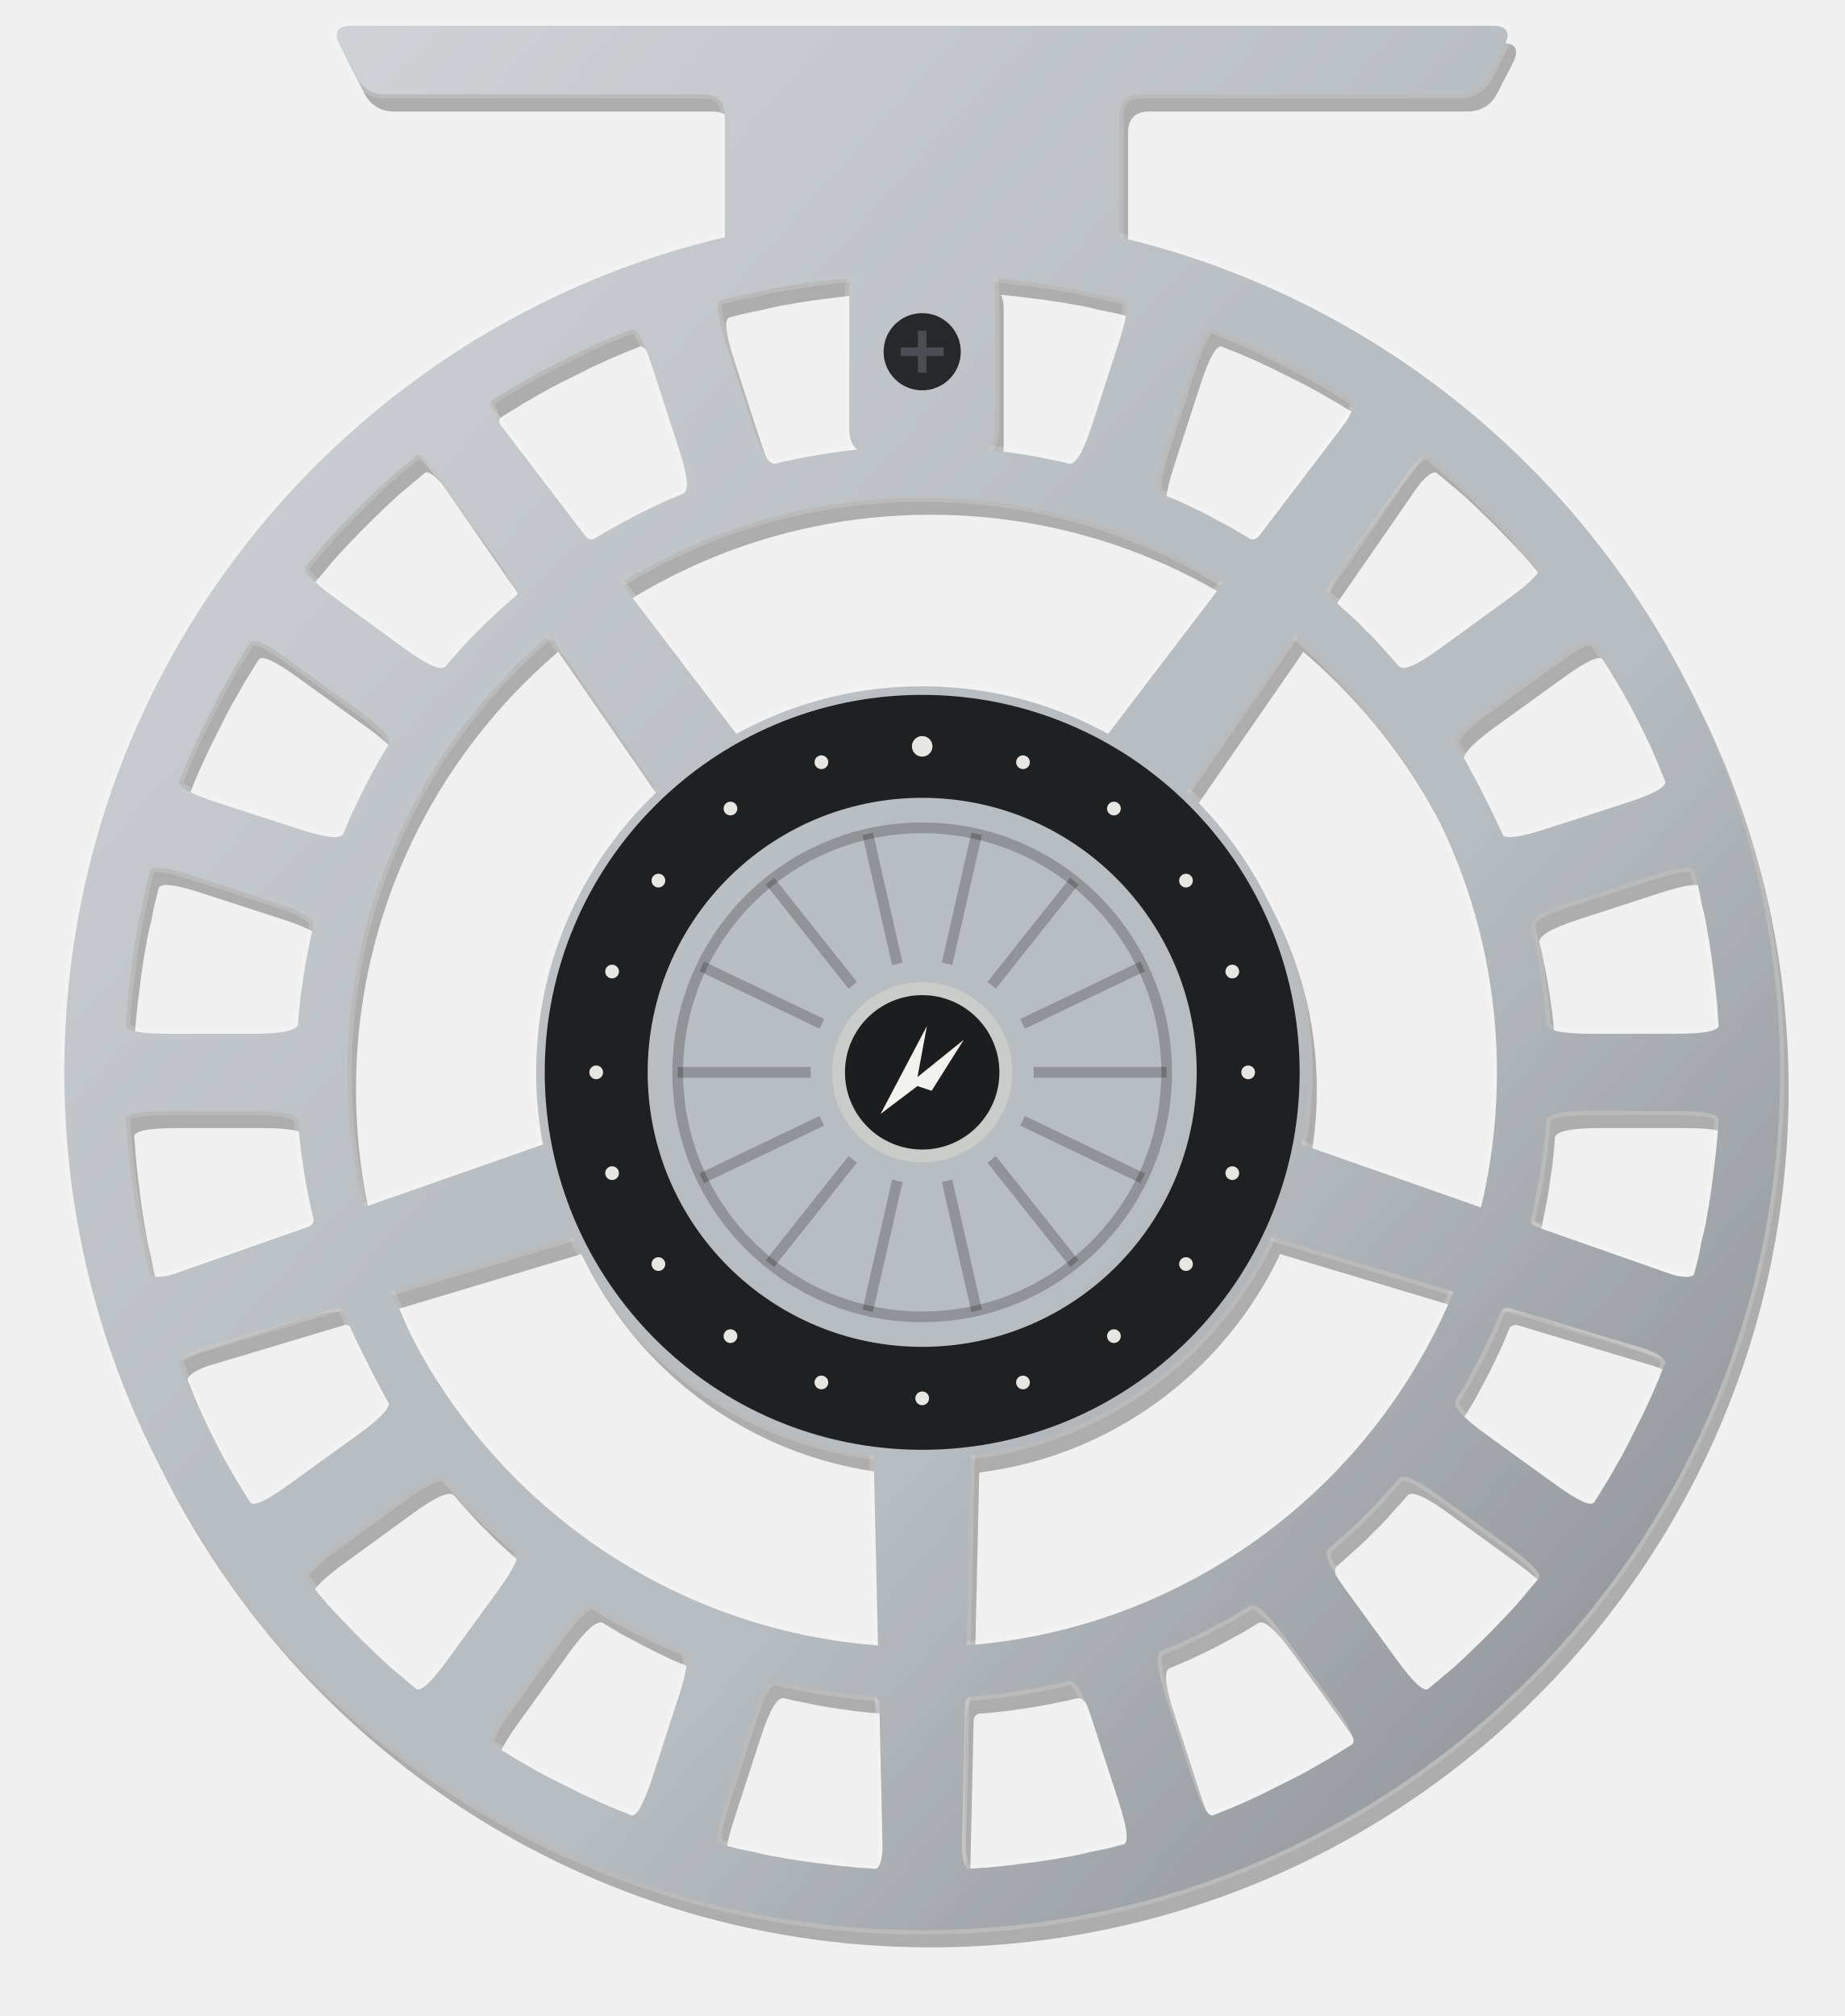
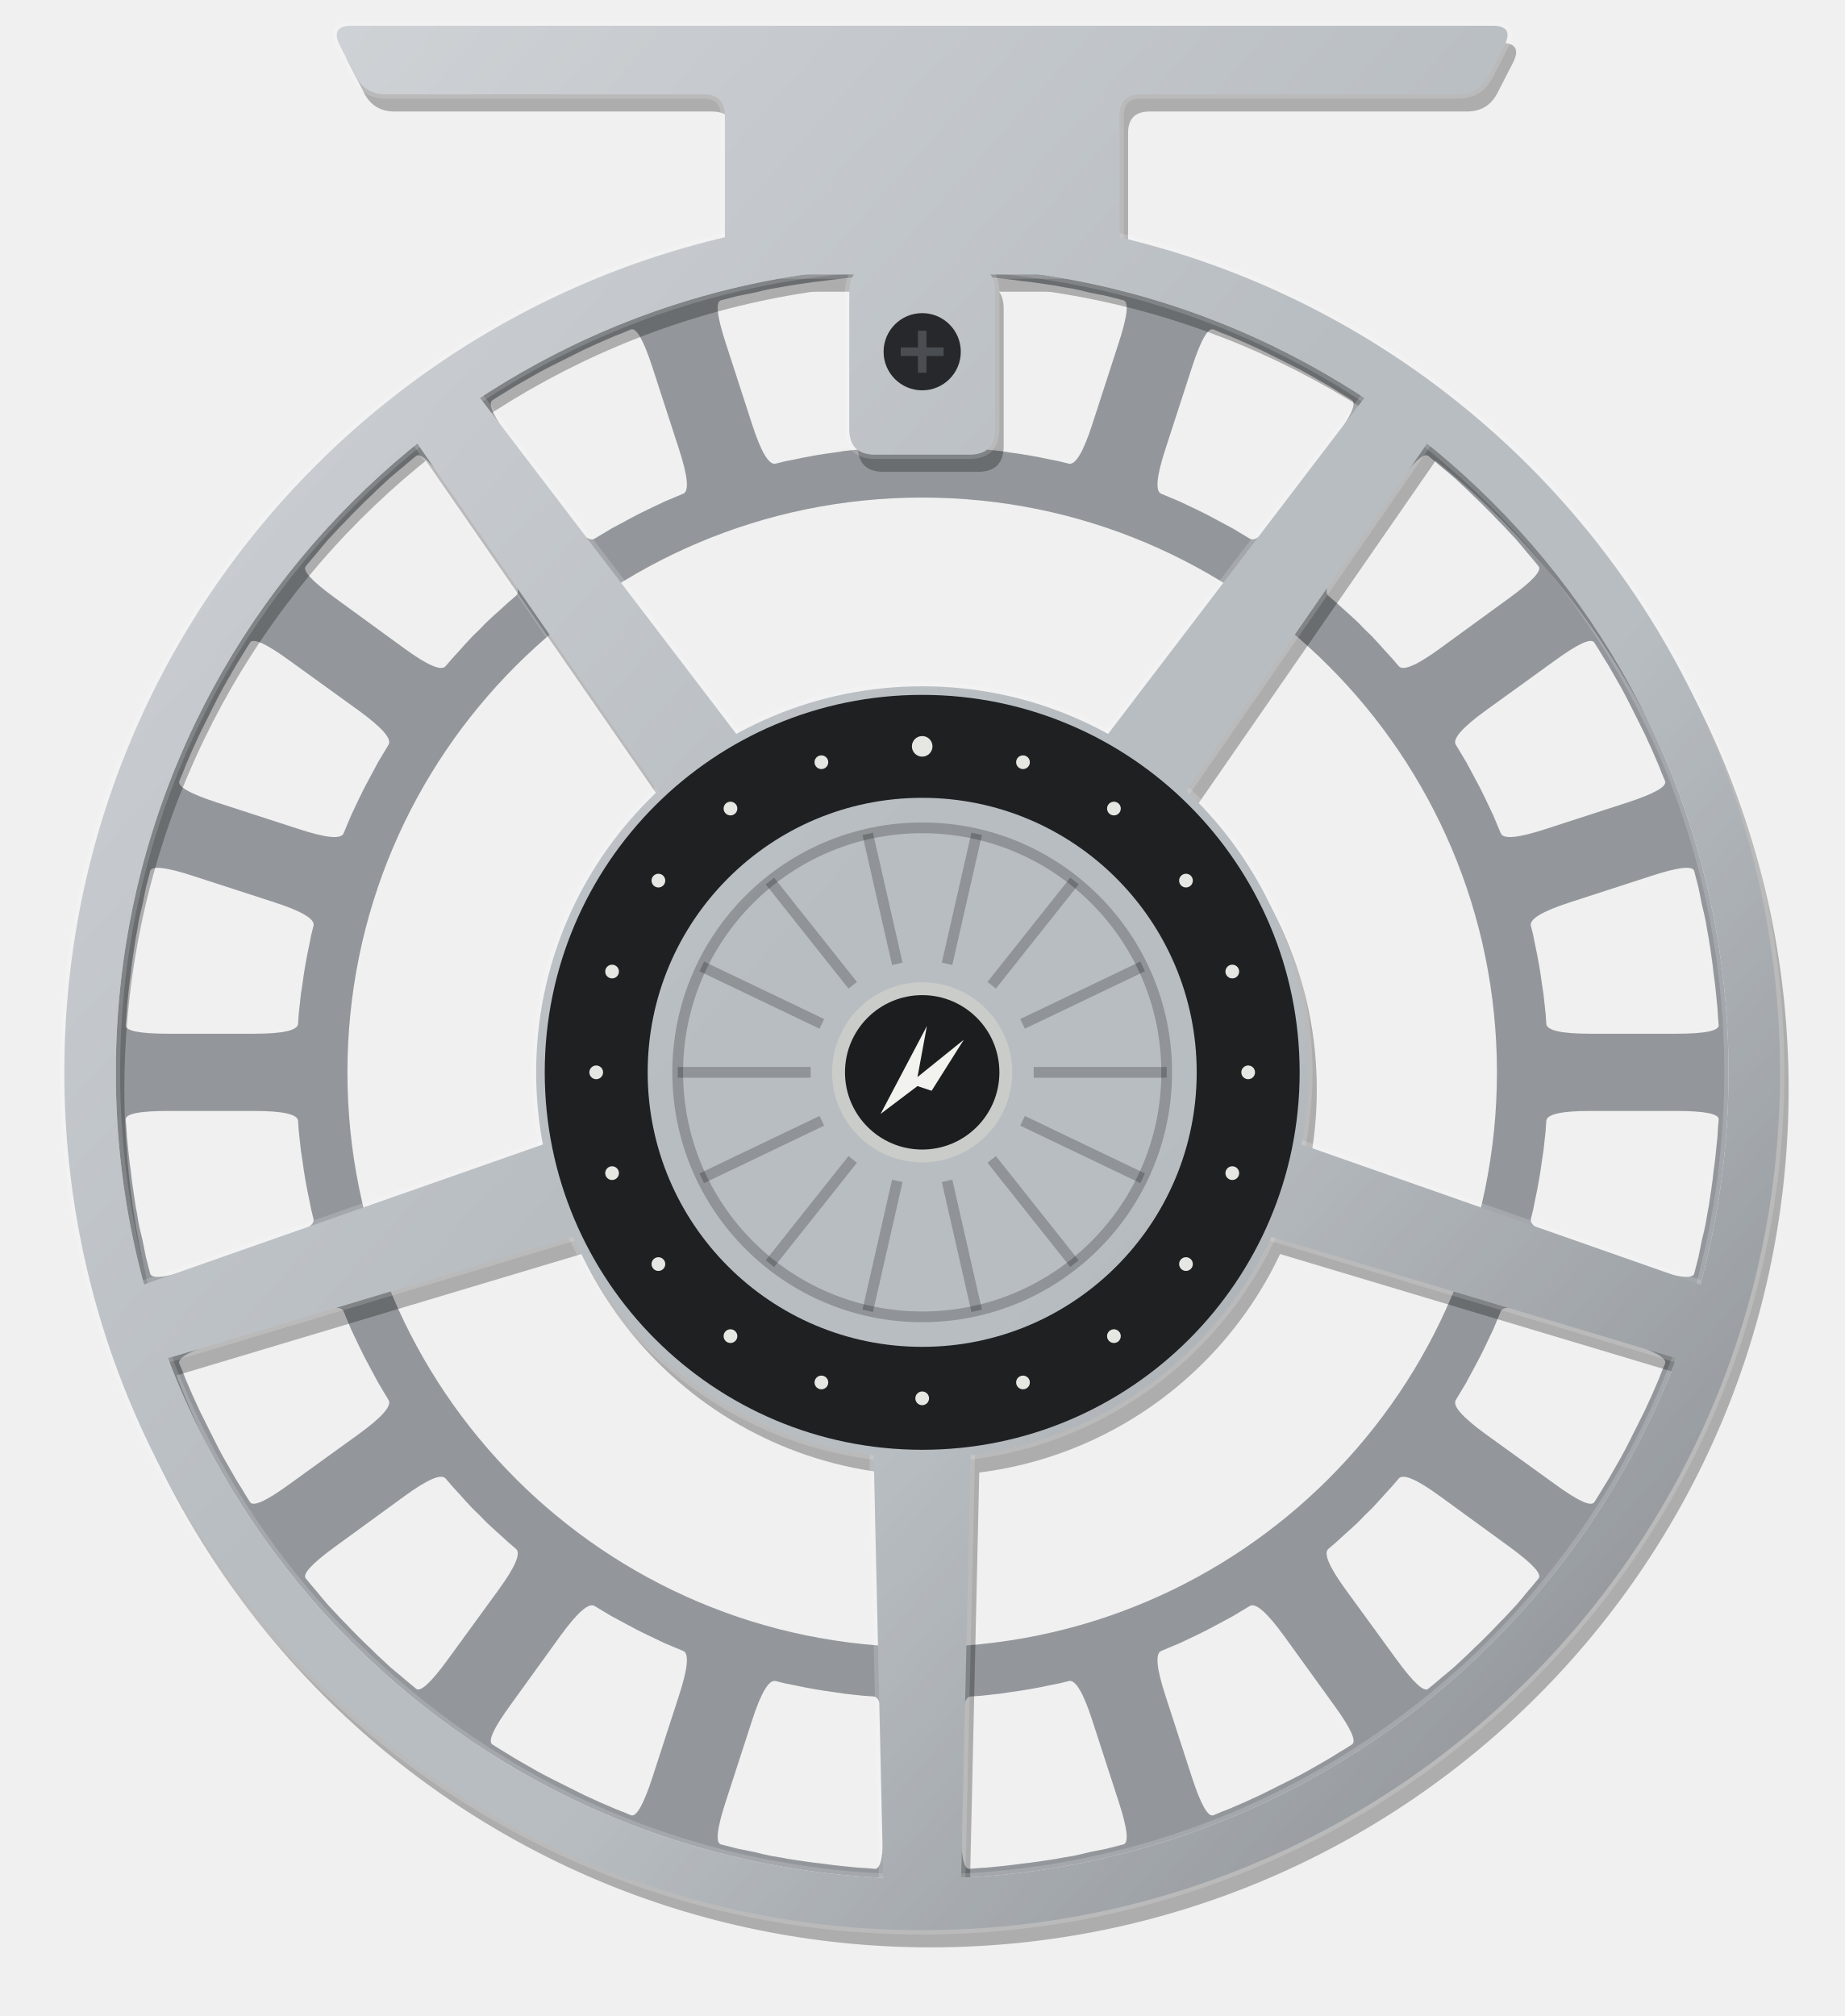
<svg xmlns="http://www.w3.org/2000/svg" viewBox="-215 -250 430 470" color="#b8bdc2">
  <defs>
    <linearGradient id="sheen" x1="0" y1="0" x2="1" y2="1">
      <stop offset="0" stop-color="#fff" stop-opacity=".4" />
      <stop offset=".45" stop-color="#fff" stop-opacity="0" />
      <stop offset=".6" stop-color="#000" stop-opacity="0" />
      <stop offset="1" stop-color="#000" stop-opacity=".3" />
    </linearGradient>
-     <g id="back" fill-rule="evenodd" />
+     <g id="back" fill-rule="evenodd">
+       <path d="M-188 0a188 188 0 1 0 376 0a188 188 0 1 0 -376 0ZM-134 0a134 134 0 1 0 268 0a134 134 0 1 0 -268 0ZM9 -175.8Q9 -185.8 11 -185.7L11 -185.7Q13 -185.5 15.1 -185.4L15.1 -185.4Q17.1 -185.2 19.1 -185L19.1 -185Q21.1 -184.8 23.1 -184.5L23.1 -184.5Q25.1 -184.3 27.1 -184L27.1 -184Q29.1 -183.7 31.1 -183.4L31.1 -183.4Q33.1 -183 35.1 -182.7L35.1 -182.7Q37.1 -182.3 39 -181.8L39 -181.8Q41 -181.4 43 -181L43 -181Q44.9 -180.5 46.9 -180L46.9 -180Q48.9 -179.5 45.8 -170L39.6 -150.9Q36.5 -141.4 34.2 -141.9L34.2 -141.9Q32 -142.5 29.7 -142.9L29.7 -142.9Q27.4 -143.4 25.1 -143.8L25.1 -143.8Q22.8 -144.2 20.5 -144.5L20.5 -144.5Q18.2 -144.9 15.9 -145.1L15.9 -145.1Q13.6 -145.4 11.3 -145.5L11.3 -145.5Q9 -145.7 9 -155.7ZM62.9 -164.4Q66 -173.9 67.9 -173.2L67.9 -173.2Q69.7 -172.4 71.6 -171.7L71.6 -171.7Q73.5 -170.9 75.3 -170.1L75.3 -170.1Q77.2 -169.2 79 -168.4L79 -168.4Q80.8 -167.5 82.6 -166.6L82.6 -166.6Q84.4 -165.7 86.2 -164.8L86.2 -164.8Q88 -163.9 89.8 -162.9L89.8 -162.9Q91.6 -161.9 93.3 -160.9L93.3 -160.9Q95.1 -159.9 96.8 -158.8L96.8 -158.8Q98.5 -157.8 100.2 -156.7L100.2 -156.7Q101.9 -155.6 96 -147.5L84.3 -131.3Q78.4 -123.2 76.4 -124.4L76.4 -124.4Q74.4 -125.6 72.4 -126.8L72.4 -126.8Q70.4 -127.9 68.3 -129L68.3 -129Q66.3 -130.1 64.2 -131.1L64.2 -131.1Q62.1 -132.1 60 -133.1L60 -133.1Q57.9 -134 55.7 -134.9L55.7 -134.9Q53.6 -135.8 56.7 -145.3ZM110.6 -136.9Q116.5 -145 118 -143.7L118 -143.7Q119.6 -142.4 121.1 -141.1L121.1 -141.1Q122.7 -139.8 124.2 -138.5L124.2 -138.5Q125.7 -137.1 127.2 -135.7L127.2 -135.7Q128.6 -134.3 130.1 -132.9L130.1 -132.9Q131.5 -131.5 132.9 -130.1L132.9 -130.1Q134.3 -128.6 135.7 -127.2L135.7 -127.2Q137.1 -125.7 138.5 -124.2L138.5 -124.2Q139.8 -122.7 141.1 -121.1L141.1 -121.1Q142.4 -119.6 143.7 -118L143.7 -118Q145 -116.5 136.9 -110.6L120.7 -98.8Q112.6 -92.9 111.1 -94.7L111.1 -94.7Q109.6 -96.5 108 -98.2L108 -98.2Q106.5 -99.9 104.9 -101.6L104.9 -101.6Q103.2 -103.2 101.6 -104.9L101.6 -104.9Q99.9 -106.5 98.2 -108L98.2 -108Q96.5 -109.6 94.7 -111.1L94.7 -111.1Q92.9 -112.6 98.8 -120.7ZM147.5 -96Q155.6 -101.9 156.7 -100.2L156.7 -100.2Q157.8 -98.5 158.8 -96.8L158.8 -96.8Q159.9 -95.1 160.9 -93.3L160.9 -93.3Q161.9 -91.6 162.9 -89.8L162.9 -89.8Q163.9 -88 164.8 -86.2L164.8 -86.2Q165.7 -84.4 166.6 -82.6L166.6 -82.6Q167.5 -80.8 168.4 -79L168.4 -79Q169.2 -77.2 170.1 -75.3L170.1 -75.3Q170.9 -73.5 171.7 -71.6L171.7 -71.6Q172.4 -69.7 173.2 -67.9L173.2 -67.9Q173.9 -66 164.4 -62.9L145.3 -56.7Q135.8 -53.6 134.9 -55.7L134.9 -55.7Q134 -57.9 133.1 -60L133.1 -60Q132.1 -62.1 131.1 -64.2L131.1 -64.2Q130.1 -66.3 129 -68.3L129 -68.3Q127.9 -70.4 126.8 -72.4L126.8 -72.4Q125.6 -74.4 124.4 -76.4L124.4 -76.4Q123.2 -78.4 131.3 -84.3ZM170 -45.8Q179.5 -48.9 180 -46.9L180 -46.9Q180.5 -44.9 181 -43L181 -43Q181.4 -41 181.8 -39L181.8 -39Q182.3 -37.1 182.7 -35.1L182.7 -35.1Q183 -33.1 183.4 -31.1L183.4 -31.1Q183.7 -29.1 184 -27.1L184 -27.1Q184.3 -25.1 184.5 -23.1L184.5 -23.1Q184.8 -21.1 185 -19.1L185 -19.1Q185.2 -17.1 185.4 -15.1L185.4 -15.1Q185.5 -13 185.7 -11L185.7 -11Q185.8 -9 175.8 -9L155.7 -9Q145.7 -9 145.5 -11.3L145.5 -11.3Q145.4 -13.6 145.1 -15.9L145.1 -15.9Q144.9 -18.2 144.5 -20.5L144.5 -20.5Q144.2 -22.8 143.8 -25.1L143.8 -25.1Q143.4 -27.4 142.9 -29.7L142.9 -29.7Q142.5 -32 141.9 -34.2L141.9 -34.2Q141.4 -36.5 150.9 -39.6ZM175.8 9Q185.8 9 185.7 11L185.7 11Q185.5 13 185.4 15.1L185.4 15.1Q185.2 17.1 185 19.1L185 19.1Q184.8 21.1 184.5 23.1L184.5 23.1Q184.3 25.1 184 27.1L184 27.1Q183.7 29.1 183.4 31.1L183.4 31.1Q183 33.1 182.7 35.1L182.7 35.1Q182.3 37.1 181.8 39L181.8 39Q181.4 41 181 43L181 43Q180.5 44.9 180 46.9L180 46.9Q179.5 48.9 170 45.8L150.9 39.6Q141.4 36.5 141.9 34.2L141.9 34.2Q142.5 32 142.9 29.7L142.9 29.7Q143.4 27.4 143.8 25.1L143.8 25.1Q144.2 22.8 144.5 20.5L144.5 20.5Q144.9 18.2 145.1 15.9L145.1 15.9Q145.4 13.6 145.5 11.3L145.5 11.3Q145.7 9 155.7 9ZM164.4 62.9Q173.9 66 173.2 67.9L173.2 67.9Q172.4 69.7 171.7 71.6L171.7 71.6Q170.9 73.5 170.1 75.3L170.1 75.3Q169.2 77.2 168.4 79L168.4 79Q167.5 80.8 166.6 82.6L166.6 82.6Q165.7 84.4 164.8 86.2L164.8 86.2Q163.9 88 162.9 89.8L162.9 89.8Q161.9 91.6 160.9 93.3L160.9 93.3Q159.9 95.1 158.8 96.8L158.8 96.8Q157.8 98.5 156.7 100.2L156.7 100.2Q155.6 101.9 147.5 96L131.3 84.3Q123.2 78.4 124.4 76.4L124.4 76.4Q125.6 74.4 126.8 72.4L126.8 72.4Q127.9 70.4 129 68.3L129 68.3Q130.1 66.3 131.1 64.2L131.1 64.2Q132.1 62.1 133.1 60L133.1 60Q134 57.9 134.9 55.7L134.9 55.7Q135.8 53.6 145.3 56.7ZM136.9 110.6Q145 116.5 143.7 118L143.7 118Q142.4 119.6 141.1 121.1L141.1 121.1Q139.8 122.7 138.5 124.2L138.5 124.2Q137.1 125.7 135.7 127.2L135.7 127.2Q134.3 128.6 132.9 130.1L132.9 130.1Q131.5 131.5 130.1 132.9L130.1 132.9Q128.6 134.3 127.2 135.7L127.2 135.7Q125.7 137.1 124.2 138.5L124.2 138.5Q122.7 139.8 121.1 141.1L121.1 141.1Q119.6 142.4 118 143.7L118 143.7Q116.5 145 110.6 136.9L98.8 120.7Q92.9 112.6 94.7 111.1L94.7 111.1Q96.5 109.6 98.2 108L98.2 108Q99.9 106.5 101.6 104.9L101.6 104.9Q103.2 103.2 104.9 101.6L104.9 101.6Q106.5 99.9 108 98.2L108 98.2Q109.6 96.5 111.1 94.7L111.1 94.7Q112.6 92.9 120.7 98.8ZM96 147.5Q101.9 155.6 100.2 156.7L100.2 156.7Q98.5 157.8 96.8 158.8L96.8 158.8Q95.1 159.9 93.3 160.9L93.3 160.9Q91.6 161.9 89.8 162.9L89.8 162.9Q88 163.9 86.2 164.8L86.2 164.8Q84.4 165.7 82.6 166.6L82.6 166.6Q80.8 167.5 79 168.4L79 168.4Q77.2 169.2 75.3 170.1L75.3 170.1Q73.5 170.9 71.6 171.7L71.6 171.7Q69.7 172.4 67.9 173.2L67.9 173.2Q66 173.9 62.9 164.4L56.7 145.3Q53.6 135.8 55.7 134.9L55.7 134.9Q57.9 134 60 133.1L60 133.1Q62.1 132.1 64.2 131.1L64.2 131.1Q66.3 130.1 68.3 129L68.3 129Q70.4 127.9 72.4 126.8L72.4 126.8Q74.4 125.6 76.4 124.4L76.4 124.4Q78.4 123.2 84.3 131.3ZM45.8 170Q48.9 179.5 46.9 180L46.9 180Q44.9 180.5 43 181L43 181Q41 181.4 39 181.8L39 181.8Q37.1 182.3 35.1 182.7L35.1 182.7Q33.1 183 31.1 183.4L31.1 183.4Q29.1 183.7 27.1 184L27.1 184Q25.1 184.3 23.1 184.5L23.1 184.5Q21.1 184.8 19.1 185L19.1 185Q17.1 185.2 15.1 185.4L15.1 185.4Q13 185.5 11 185.7L11 185.7Q9 185.8 9 175.8L9 155.7Q9 145.7 11.3 145.5L11.3 145.5Q13.6 145.4 15.9 145.1L15.9 145.1Q18.2 144.9 20.5 144.5L20.5 144.5Q22.8 144.2 25.1 143.8L25.1 143.8Q27.4 143.4 29.7 142.9L29.7 142.9Q32 142.5 34.2 141.9L34.2 141.9Q36.5 141.4 39.6 150.9ZM-9 175.8Q-9 185.8 -11 185.7L-11 185.7Q-13 185.5 -15.1 185.4L-15.1 185.4Q-17.1 185.2 -19.1 185L-19.1 185Q-21.1 184.8 -23.1 184.5L-23.1 184.5Q-25.1 184.3 -27.1 184L-27.1 184Q-29.1 183.7 -31.1 183.4L-31.1 183.4Q-33.1 183 -35.1 182.7L-35.1 182.7Q-37.1 182.3 -39 181.8L-39 181.8Q-41 181.4 -43 181L-43 181Q-44.9 180.5 -46.9 180L-46.9 180Q-48.9 179.5 -45.8 170L-39.6 150.9Q-36.5 141.4 -34.2 141.9L-34.2 141.9Q-32 142.5 -29.7 142.9L-29.7 142.9Q-27.4 143.4 -25.1 143.8L-25.1 143.8Q-22.8 144.2 -20.5 144.5L-20.5 144.5Q-18.2 144.9 -15.9 145.1L-15.9 145.1Q-13.6 145.4 -11.3 145.5L-11.3 145.5Q-9 145.7 -9 155.7ZM-62.9 164.4Q-66 173.9 -67.9 173.2L-67.9 173.2Q-69.7 172.4 -71.6 171.7L-71.6 171.7Q-73.5 170.9 -75.3 170.1L-75.3 170.1Q-77.2 169.2 -79 168.4L-79 168.4Q-80.8 167.5 -82.6 166.6L-82.6 166.6Q-84.4 165.7 -86.2 164.8L-86.2 164.8Q-88 163.9 -89.8 162.9L-89.8 162.9Q-91.6 161.9 -93.3 160.9L-93.3 160.9Q-95.1 159.9 -96.8 158.8L-96.8 158.8Q-98.5 157.8 -100.2 156.7L-100.2 156.7Q-101.9 155.6 -96 147.5L-84.3 131.3Q-78.4 123.2 -76.4 124.4L-76.4 124.4Q-74.4 125.6 -72.4 126.8L-72.4 126.8Q-70.4 127.9 -68.3 129L-68.3 129Q-66.3 130.1 -64.2 131.1L-64.2 131.1Q-62.1 132.1 -60 133.1L-60 133.1Q-57.9 134 -55.7 134.9L-55.7 134.9Q-53.6 135.8 -56.7 145.3ZM-110.6 136.9Q-116.5 145 -118 143.7L-118 143.7Q-119.6 142.4 -121.1 141.1L-121.1 141.1Q-122.7 139.8 -124.2 138.5L-124.2 138.5Q-125.7 137.1 -127.2 135.7L-127.2 135.7Q-128.6 134.3 -130.1 132.9L-130.1 132.9Q-131.5 131.5 -132.9 130.1L-132.9 130.1Q-134.3 128.6 -135.7 127.2L-135.7 127.2Q-137.1 125.7 -138.5 124.2L-138.5 124.2Q-139.8 122.7 -141.1 121.1L-141.1 121.1Q-142.4 119.6 -143.7 118L-143.7 118Q-145 116.5 -136.9 110.6L-120.7 98.8Q-112.6 92.9 -111.1 94.7L-111.1 94.7Q-109.6 96.5 -108 98.2L-108 98.2Q-106.5 99.9 -104.9 101.6L-104.9 101.6Q-103.2 103.2 -101.6 104.9L-101.6 104.9Q-99.9 106.5 -98.2 108L-98.2 108Q-96.5 109.6 -94.7 111.1L-94.7 111.1Q-92.9 112.6 -98.8 120.7ZM-147.5 96Q-155.6 101.9 -156.7 100.2L-156.7 100.2Q-157.8 98.5 -158.8 96.8L-158.8 96.8Q-159.9 95.1 -160.9 93.3L-160.9 93.3Q-161.9 91.6 -162.9 89.8L-162.9 89.8Q-163.9 88 -164.8 86.2L-164.8 86.2Q-165.7 84.4 -166.6 82.6L-166.6 82.6Q-167.5 80.8 -168.4 79L-168.4 79Q-169.2 77.2 -170.1 75.3L-170.1 75.3Q-170.9 73.5 -171.7 71.6L-171.7 71.6Q-172.4 69.7 -173.2 67.9L-173.2 67.9Q-173.9 66 -164.4 62.9L-145.3 56.7Q-135.8 53.6 -134.9 55.7L-134.9 55.7Q-134 57.9 -133.1 60L-133.1 60Q-132.1 62.1 -131.1 64.2L-131.1 64.2Q-130.1 66.3 -129 68.3L-129 68.3Q-127.9 70.4 -126.8 72.4L-126.8 72.4Q-125.6 74.4 -124.4 76.4L-124.4 76.4Q-123.2 78.4 -131.3 84.3ZM-170 45.8Q-179.5 48.9 -180 46.9L-180 46.9Q-180.5 44.9 -181 43L-181 43Q-181.4 41 -181.8 39L-181.8 39Q-182.3 37.1 -182.7 35.1L-182.7 35.1Q-183 33.1 -183.4 31.1L-183.4 31.1Q-183.7 29.1 -184 27.1L-184 27.1Q-184.3 25.1 -184.5 23.1L-184.5 23.1Q-184.8 21.1 -185 19.1L-185 19.1Q-185.2 17.1 -185.4 15.1L-185.4 15.1Q-185.5 13 -185.7 11L-185.7 11Q-185.8 9 -175.8 9L-155.7 9Q-145.7 9 -145.5 11.3L-145.5 11.3Q-145.4 13.6 -145.1 15.9L-145.1 15.9Q-144.9 18.2 -144.5 20.5L-144.5 20.5Q-144.2 22.8 -143.8 25.1L-143.8 25.1Q-143.4 27.4 -142.9 29.7L-142.9 29.7Q-142.5 32 -141.9 34.2L-141.9 34.2Q-141.4 36.5 -150.9 39.6ZM-175.8 -9Q-185.8 -9 -185.7 -11L-185.7 -11Q-185.5 -13 -185.4 -15.1L-185.4 -15.1Q-185.2 -17.1 -185 -19.1L-185 -19.1Q-184.8 -21.1 -184.5 -23.1L-184.5 -23.1Q-184.3 -25.1 -184 -27.1L-184 -27.1Q-183.7 -29.1 -183.4 -31.1L-183.4 -31.1Q-183 -33.1 -182.7 -35.1L-182.7 -35.1Q-182.3 -37.1 -181.8 -39L-181.8 -39Q-181.4 -41 -181 -43L-181 -43Q-180.5 -44.9 -180 -46.9L-180 -46.9Q-179.5 -48.9 -170 -45.8L-150.9 -39.6Q-141.4 -36.5 -141.9 -34.2L-141.9 -34.2Q-142.5 -32 -142.9 -29.7L-142.9 -29.7Q-143.4 -27.4 -143.8 -25.1L-143.8 -25.1Q-144.2 -22.8 -144.5 -20.5L-144.5 -20.5Q-144.9 -18.2 -145.1 -15.9L-145.1 -15.9Q-145.4 -13.6 -145.5 -11.3L-145.5 -11.3Q-145.7 -9 -155.7 -9ZM-164.4 -62.9Q-173.9 -66 -173.2 -67.9L-173.2 -67.9Q-172.4 -69.7 -171.7 -71.6L-171.7 -71.6Q-170.9 -73.5 -170.1 -75.3L-170.1 -75.3Q-169.2 -77.2 -168.4 -79L-168.4 -79Q-167.5 -80.8 -166.6 -82.6L-166.6 -82.6Q-165.7 -84.4 -164.8 -86.2L-164.8 -86.2Q-163.9 -88 -162.9 -89.8L-162.9 -89.8Q-161.9 -91.6 -160.9 -93.3L-160.9 -93.3Q-159.9 -95.1 -158.8 -96.8L-158.8 -96.8Q-157.8 -98.5 -156.7 -100.2L-156.7 -100.2Q-155.6 -101.9 -147.5 -96L-131.3 -84.3Q-123.2 -78.4 -124.4 -76.4L-124.4 -76.4Q-125.6 -74.4 -126.8 -72.4L-126.8 -72.4Q-127.9 -70.4 -129 -68.3L-129 -68.3Q-130.1 -66.3 -131.1 -64.2L-131.1 -64.2Q-132.1 -62.1 -133.1 -60L-133.1 -60Q-134 -57.9 -134.9 -55.7L-134.9 -55.7Q-135.8 -53.6 -145.3 -56.7ZM-136.9 -110.6Q-145 -116.5 -143.7 -118L-143.7 -118Q-142.4 -119.6 -141.1 -121.1L-141.1 -121.1Q-139.8 -122.7 -138.5 -124.2L-138.5 -124.2Q-137.1 -125.7 -135.7 -127.2L-135.7 -127.2Q-134.3 -128.6 -132.9 -130.1L-132.9 -130.1Q-131.5 -131.5 -130.1 -132.9L-130.1 -132.9Q-128.6 -134.3 -127.2 -135.7L-127.2 -135.7Q-125.7 -137.1 -124.2 -138.5L-124.2 -138.5Q-122.7 -139.8 -121.1 -141.1L-121.1 -141.1Q-119.6 -142.4 -118 -143.7L-118 -143.7Q-116.5 -145 -110.6 -136.9L-98.8 -120.7Q-92.9 -112.6 -94.7 -111.1L-94.7 -111.1Q-96.5 -109.6 -98.2 -108L-98.2 -108Q-99.9 -106.5 -101.6 -104.9L-101.6 -104.9Q-103.2 -103.2 -104.9 -101.6L-104.9 -101.6Q-106.5 -99.9 -108 -98.2L-108 -98.2Q-109.6 -96.5 -111.1 -94.7L-111.1 -94.7Q-112.6 -92.9 -120.7 -98.8ZM-96 -147.5Q-101.9 -155.6 -100.2 -156.7L-100.2 -156.7Q-98.5 -157.8 -96.8 -158.8L-96.8 -158.8Q-95.1 -159.9 -93.3 -160.9L-93.3 -160.9Q-91.6 -161.9 -89.8 -162.9L-89.8 -162.9Q-88 -163.9 -86.2 -164.8L-86.2 -164.8Q-84.4 -165.7 -82.6 -166.6L-82.6 -166.6Q-80.8 -167.5 -79 -168.4L-79 -168.4Q-77.2 -169.2 -75.3 -170.1L-75.3 -170.1Q-73.5 -170.9 -71.6 -171.7L-71.6 -171.7Q-69.7 -172.4 -67.9 -173.2L-67.9 -173.2Q-66 -173.9 -62.9 -164.4L-56.7 -145.3Q-53.6 -135.8 -55.7 -134.9L-55.7 -134.9Q-57.9 -134 -60 -133.1L-60 -133.1Q-62.1 -132.1 -64.2 -131.1L-64.2 -131.1Q-66.3 -130.1 -68.3 -129L-68.3 -129Q-70.4 -127.9 -72.4 -126.8L-72.4 -126.8Q-74.4 -125.6 -76.4 -124.4L-76.4 -124.4Q-78.4 -123.2 -84.3 -131.3ZM-45.8 -170Q-48.9 -179.5 -46.9 -180L-46.9 -180Q-44.9 -180.5 -43 -181L-43 -181Q-41 -181.4 -39 -181.8L-39 -181.8Q-37.1 -182.3 -35.1 -182.7L-35.1 -182.7Q-33.1 -183 -31.1 -183.4L-31.1 -183.4Q-29.1 -183.7 -27.1 -184L-27.1 -184Q-25.1 -184.3 -23.1 -184.5L-23.1 -184.5Q-21.1 -184.8 -19.1 -185L-19.1 -185Q-17.1 -185.2 -15.1 -185.4L-15.1 -185.4Q-13 -185.5 -11 -185.7L-11 -185.7Q-9 -185.8 -9 -175.8L-9 -155.7Q-9 -145.7 -11.3 -145.5L-11.3 -145.5Q-13.6 -145.4 -15.9 -145.1L-15.9 -145.1Q-18.2 -144.9 -20.5 -144.5L-20.5 -144.5Q-22.8 -144.2 -25.1 -143.8L-25.1 -143.8Q-27.4 -143.4 -29.7 -142.9L-29.7 -142.9Q-32 -142.5 -34.2 -141.9L-34.2 -141.9Q-36.5 -141.4 -39.6 -150.9Z" />
+     </g>
    <g id="body" fill-rule="evenodd">
-       <path d="M-200 0a200 200 0 1 0 400 0a200 200 0 1 0 -400 0ZM-134 0a134 134 0 1 0 268 0a134 134 0 1 0 -268 0ZM9 -175.8Q9 -185.8 11 -185.7L11 -185.7Q13 -185.5 15.1 -185.4L15.1 -185.4Q17.1 -185.2 19.1 -185L19.1 -185Q21.1 -184.8 23.1 -184.5L23.1 -184.5Q25.1 -184.3 27.1 -184L27.1 -184Q29.1 -183.7 31.1 -183.4L31.1 -183.4Q33.1 -183 35.1 -182.7L35.1 -182.7Q37.1 -182.3 39 -181.8L39 -181.8Q41 -181.4 43 -181L43 -181Q44.9 -180.5 46.9 -180L46.9 -180Q48.9 -179.5 45.8 -170L39.6 -150.9Q36.5 -141.4 34.2 -141.9L34.2 -141.9Q32 -142.5 29.7 -142.9L29.7 -142.9Q27.4 -143.4 25.1 -143.8L25.1 -143.8Q22.8 -144.2 20.5 -144.5L20.5 -144.5Q18.2 -144.9 15.9 -145.1L15.9 -145.1Q13.6 -145.4 11.3 -145.5L11.3 -145.5Q9 -145.7 9 -155.7ZM62.9 -164.4Q66 -173.9 67.9 -173.2L67.9 -173.2Q69.7 -172.4 71.6 -171.7L71.6 -171.7Q73.5 -170.9 75.3 -170.1L75.3 -170.1Q77.2 -169.2 79 -168.4L79 -168.4Q80.8 -167.5 82.6 -166.6L82.6 -166.6Q84.4 -165.7 86.2 -164.8L86.2 -164.8Q88 -163.9 89.8 -162.9L89.8 -162.9Q91.6 -161.9 93.3 -160.9L93.3 -160.9Q95.1 -159.9 96.8 -158.8L96.8 -158.8Q98.5 -157.8 100.2 -156.7L100.2 -156.7Q101.9 -155.6 96 -147.5L84.3 -131.3Q78.4 -123.2 76.4 -124.4L76.4 -124.4Q74.4 -125.6 72.4 -126.8L72.4 -126.8Q70.4 -127.9 68.3 -129L68.3 -129Q66.3 -130.1 64.2 -131.1L64.2 -131.1Q62.1 -132.1 60 -133.1L60 -133.1Q57.9 -134 55.7 -134.9L55.7 -134.9Q53.6 -135.8 56.7 -145.3ZM110.6 -136.9Q116.5 -145 118 -143.7L118 -143.7Q119.6 -142.4 121.1 -141.1L121.1 -141.1Q122.7 -139.8 124.2 -138.5L124.2 -138.5Q125.7 -137.1 127.2 -135.7L127.2 -135.7Q128.6 -134.3 130.1 -132.9L130.1 -132.9Q131.5 -131.5 132.9 -130.1L132.9 -130.1Q134.3 -128.6 135.7 -127.2L135.7 -127.2Q137.1 -125.7 138.5 -124.2L138.5 -124.2Q139.8 -122.7 141.1 -121.1L141.1 -121.1Q142.4 -119.6 143.7 -118L143.7 -118Q145 -116.5 136.9 -110.6L120.7 -98.8Q112.6 -92.9 111.1 -94.7L111.1 -94.7Q109.6 -96.5 108 -98.2L108 -98.2Q106.5 -99.9 104.9 -101.6L104.9 -101.6Q103.2 -103.2 101.6 -104.9L101.6 -104.9Q99.9 -106.5 98.2 -108L98.2 -108Q96.5 -109.6 94.7 -111.1L94.7 -111.1Q92.9 -112.6 98.8 -120.7ZM147.5 -96Q155.6 -101.9 156.7 -100.2L156.7 -100.2Q157.8 -98.5 158.8 -96.8L158.8 -96.8Q159.9 -95.1 160.9 -93.3L160.9 -93.3Q161.9 -91.6 162.9 -89.8L162.9 -89.8Q163.9 -88 164.8 -86.2L164.8 -86.2Q165.7 -84.4 166.6 -82.6L166.6 -82.6Q167.5 -80.8 168.4 -79L168.4 -79Q169.2 -77.2 170.1 -75.3L170.1 -75.3Q170.9 -73.5 171.7 -71.6L171.7 -71.6Q172.4 -69.7 173.2 -67.9L173.2 -67.9Q173.9 -66 164.4 -62.9L145.3 -56.7Q135.8 -53.6 134.9 -55.7L134.9 -55.7Q134 -57.9 133.1 -60L133.1 -60Q132.1 -62.1 131.1 -64.2L131.1 -64.2Q130.1 -66.3 129 -68.3L129 -68.3Q127.9 -70.4 126.8 -72.4L126.8 -72.4Q125.6 -74.4 124.4 -76.4L124.4 -76.4Q123.2 -78.4 131.3 -84.3ZM170 -45.8Q179.5 -48.9 180 -46.9L180 -46.9Q180.5 -44.9 181 -43L181 -43Q181.4 -41 181.8 -39L181.8 -39Q182.3 -37.1 182.7 -35.1L182.7 -35.1Q183 -33.1 183.4 -31.1L183.4 -31.1Q183.7 -29.1 184 -27.1L184 -27.1Q184.3 -25.1 184.5 -23.1L184.5 -23.1Q184.8 -21.1 185 -19.1L185 -19.1Q185.2 -17.1 185.4 -15.1L185.4 -15.1Q185.5 -13 185.7 -11L185.7 -11Q185.8 -9 175.8 -9L155.7 -9Q145.7 -9 145.5 -11.3L145.5 -11.3Q145.4 -13.6 145.1 -15.9L145.1 -15.9Q144.9 -18.2 144.5 -20.5L144.5 -20.5Q144.2 -22.8 143.8 -25.1L143.8 -25.1Q143.4 -27.4 142.9 -29.7L142.9 -29.7Q142.5 -32 141.9 -34.2L141.9 -34.2Q141.4 -36.5 150.9 -39.6ZM175.8 9Q185.8 9 185.7 11L185.7 11Q185.5 13 185.4 15.1L185.4 15.1Q185.2 17.1 185 19.1L185 19.1Q184.8 21.1 184.5 23.1L184.5 23.1Q184.3 25.1 184 27.1L184 27.1Q183.7 29.1 183.4 31.1L183.4 31.1Q183 33.1 182.7 35.1L182.7 35.1Q182.3 37.1 181.8 39L181.8 39Q181.4 41 181 43L181 43Q180.5 44.9 180 46.9L180 46.9Q179.5 48.9 170 45.8L150.9 39.6Q141.4 36.5 141.9 34.2L141.9 34.2Q142.5 32 142.9 29.7L142.9 29.7Q143.4 27.4 143.8 25.1L143.8 25.1Q144.2 22.8 144.5 20.5L144.5 20.5Q144.9 18.2 145.1 15.9L145.1 15.9Q145.4 13.6 145.5 11.3L145.5 11.3Q145.7 9 155.7 9ZM164.4 62.9Q173.9 66 173.2 67.9L173.2 67.9Q172.4 69.7 171.7 71.6L171.7 71.6Q170.9 73.5 170.1 75.3L170.1 75.3Q169.2 77.2 168.4 79L168.4 79Q167.5 80.8 166.6 82.6L166.6 82.6Q165.7 84.4 164.8 86.2L164.8 86.2Q163.9 88 162.9 89.8L162.9 89.8Q161.9 91.6 160.9 93.3L160.9 93.3Q159.9 95.1 158.8 96.8L158.8 96.8Q157.8 98.5 156.7 100.2L156.7 100.2Q155.6 101.9 147.5 96L131.3 84.3Q123.2 78.4 124.4 76.4L124.4 76.4Q125.6 74.4 126.8 72.4L126.8 72.4Q127.9 70.4 129 68.3L129 68.3Q130.1 66.3 131.1 64.2L131.1 64.2Q132.1 62.1 133.1 60L133.1 60Q134 57.9 134.9 55.7L134.9 55.7Q135.8 53.6 145.3 56.7ZM136.9 110.6Q145 116.5 143.7 118L143.7 118Q142.4 119.6 141.1 121.1L141.1 121.1Q139.8 122.7 138.5 124.2L138.5 124.2Q137.1 125.7 135.7 127.2L135.7 127.2Q134.3 128.6 132.9 130.1L132.9 130.1Q131.5 131.5 130.1 132.9L130.1 132.9Q128.6 134.3 127.2 135.7L127.2 135.7Q125.7 137.1 124.2 138.5L124.2 138.5Q122.7 139.8 121.1 141.1L121.1 141.1Q119.6 142.4 118 143.7L118 143.7Q116.5 145 110.6 136.9L98.8 120.7Q92.9 112.6 94.7 111.1L94.7 111.1Q96.5 109.6 98.2 108L98.2 108Q99.9 106.5 101.6 104.9L101.6 104.9Q103.2 103.2 104.9 101.6L104.9 101.6Q106.5 99.9 108 98.2L108 98.2Q109.6 96.5 111.1 94.7L111.1 94.7Q112.6 92.9 120.7 98.8ZM96 147.5Q101.9 155.6 100.2 156.7L100.2 156.7Q98.5 157.8 96.8 158.8L96.8 158.8Q95.1 159.9 93.3 160.9L93.3 160.9Q91.6 161.9 89.8 162.9L89.8 162.9Q88 163.9 86.2 164.8L86.2 164.8Q84.4 165.7 82.6 166.6L82.6 166.6Q80.8 167.5 79 168.4L79 168.4Q77.2 169.2 75.3 170.1L75.3 170.1Q73.5 170.9 71.6 171.7L71.6 171.7Q69.7 172.4 67.9 173.2L67.9 173.2Q66 173.9 62.9 164.4L56.7 145.3Q53.6 135.8 55.7 134.9L55.7 134.9Q57.9 134 60 133.1L60 133.1Q62.1 132.1 64.2 131.1L64.2 131.1Q66.3 130.1 68.3 129L68.3 129Q70.4 127.9 72.4 126.8L72.4 126.8Q74.4 125.6 76.4 124.4L76.4 124.4Q78.4 123.2 84.3 131.3ZM45.8 170Q48.9 179.5 46.9 180L46.9 180Q44.9 180.5 43 181L43 181Q41 181.4 39 181.8L39 181.8Q37.1 182.3 35.1 182.7L35.1 182.7Q33.1 183 31.1 183.4L31.1 183.4Q29.1 183.7 27.1 184L27.1 184Q25.1 184.3 23.1 184.5L23.1 184.5Q21.1 184.8 19.1 185L19.1 185Q17.1 185.2 15.1 185.4L15.1 185.4Q13 185.5 11 185.7L11 185.7Q9 185.8 9 175.8L9 155.7Q9 145.7 11.3 145.5L11.3 145.5Q13.6 145.4 15.9 145.1L15.9 145.1Q18.2 144.9 20.5 144.5L20.5 144.5Q22.8 144.2 25.1 143.8L25.1 143.8Q27.4 143.4 29.7 142.9L29.7 142.9Q32 142.5 34.2 141.9L34.2 141.9Q36.5 141.4 39.6 150.9ZM-9 175.8Q-9 185.8 -11 185.7L-11 185.7Q-13 185.5 -15.1 185.4L-15.1 185.4Q-17.1 185.2 -19.1 185L-19.1 185Q-21.1 184.8 -23.1 184.5L-23.1 184.5Q-25.1 184.3 -27.1 184L-27.1 184Q-29.1 183.7 -31.1 183.4L-31.1 183.4Q-33.1 183 -35.1 182.7L-35.1 182.7Q-37.1 182.3 -39 181.8L-39 181.8Q-41 181.4 -43 181L-43 181Q-44.9 180.5 -46.9 180L-46.9 180Q-48.9 179.5 -45.8 170L-39.6 150.9Q-36.5 141.4 -34.2 141.9L-34.2 141.9Q-32 142.5 -29.7 142.9L-29.7 142.9Q-27.4 143.4 -25.1 143.8L-25.1 143.8Q-22.8 144.2 -20.5 144.5L-20.5 144.5Q-18.2 144.9 -15.9 145.1L-15.9 145.1Q-13.6 145.4 -11.3 145.5L-11.3 145.5Q-9 145.7 -9 155.7ZM-62.9 164.4Q-66 173.9 -67.9 173.2L-67.9 173.2Q-69.7 172.4 -71.6 171.7L-71.6 171.7Q-73.5 170.9 -75.3 170.1L-75.3 170.1Q-77.2 169.2 -79 168.4L-79 168.4Q-80.8 167.5 -82.6 166.6L-82.6 166.6Q-84.4 165.7 -86.2 164.8L-86.2 164.8Q-88 163.9 -89.8 162.9L-89.8 162.9Q-91.6 161.9 -93.3 160.9L-93.3 160.9Q-95.1 159.9 -96.8 158.8L-96.8 158.8Q-98.5 157.8 -100.2 156.7L-100.2 156.7Q-101.9 155.6 -96 147.5L-84.3 131.3Q-78.4 123.2 -76.4 124.4L-76.4 124.4Q-74.4 125.6 -72.4 126.8L-72.4 126.8Q-70.4 127.9 -68.3 129L-68.3 129Q-66.3 130.1 -64.2 131.1L-64.2 131.1Q-62.1 132.1 -60 133.1L-60 133.1Q-57.9 134 -55.7 134.9L-55.7 134.9Q-53.6 135.8 -56.7 145.3ZM-110.6 136.9Q-116.5 145 -118 143.7L-118 143.7Q-119.6 142.4 -121.1 141.1L-121.1 141.1Q-122.7 139.8 -124.2 138.5L-124.2 138.5Q-125.7 137.1 -127.2 135.7L-127.2 135.7Q-128.6 134.3 -130.1 132.9L-130.1 132.9Q-131.5 131.5 -132.9 130.1L-132.9 130.1Q-134.3 128.6 -135.7 127.2L-135.7 127.2Q-137.1 125.7 -138.5 124.2L-138.5 124.2Q-139.8 122.7 -141.1 121.1L-141.1 121.1Q-142.4 119.6 -143.7 118L-143.7 118Q-145 116.5 -136.9 110.6L-120.7 98.8Q-112.6 92.9 -111.1 94.7L-111.1 94.7Q-109.6 96.5 -108 98.2L-108 98.2Q-106.5 99.9 -104.9 101.6L-104.9 101.6Q-103.2 103.2 -101.6 104.9L-101.6 104.9Q-99.9 106.5 -98.2 108L-98.2 108Q-96.5 109.6 -94.7 111.1L-94.7 111.1Q-92.9 112.6 -98.8 120.7ZM-147.5 96Q-155.6 101.9 -156.7 100.2L-156.7 100.2Q-157.8 98.5 -158.8 96.8L-158.8 96.8Q-159.9 95.1 -160.9 93.3L-160.9 93.3Q-161.9 91.6 -162.9 89.8L-162.9 89.8Q-163.9 88 -164.8 86.2L-164.8 86.2Q-165.7 84.4 -166.6 82.6L-166.6 82.6Q-167.5 80.8 -168.4 79L-168.4 79Q-169.2 77.2 -170.1 75.3L-170.1 75.3Q-170.9 73.5 -171.7 71.6L-171.7 71.6Q-172.4 69.7 -173.2 67.9L-173.2 67.9Q-173.9 66 -164.4 62.9L-145.3 56.7Q-135.8 53.6 -134.9 55.7L-134.9 55.7Q-134 57.9 -133.1 60L-133.1 60Q-132.1 62.1 -131.1 64.2L-131.1 64.2Q-130.1 66.3 -129 68.3L-129 68.3Q-127.9 70.4 -126.8 72.4L-126.8 72.4Q-125.6 74.4 -124.4 76.4L-124.4 76.4Q-123.2 78.4 -131.3 84.3ZM-170 45.8Q-179.5 48.9 -180 46.9L-180 46.9Q-180.5 44.9 -181 43L-181 43Q-181.4 41 -181.8 39L-181.8 39Q-182.3 37.1 -182.7 35.1L-182.7 35.1Q-183 33.1 -183.4 31.1L-183.4 31.1Q-183.7 29.1 -184 27.1L-184 27.1Q-184.3 25.1 -184.5 23.1L-184.5 23.1Q-184.8 21.1 -185 19.1L-185 19.1Q-185.2 17.1 -185.4 15.1L-185.4 15.1Q-185.5 13 -185.7 11L-185.7 11Q-185.8 9 -175.8 9L-155.7 9Q-145.7 9 -145.5 11.3L-145.5 11.3Q-145.4 13.6 -145.1 15.9L-145.1 15.9Q-144.9 18.2 -144.5 20.5L-144.5 20.5Q-144.2 22.8 -143.8 25.1L-143.8 25.1Q-143.4 27.4 -142.9 29.7L-142.9 29.7Q-142.5 32 -141.9 34.2L-141.9 34.2Q-141.4 36.5 -150.9 39.6ZM-175.8 -9Q-185.8 -9 -185.7 -11L-185.7 -11Q-185.5 -13 -185.4 -15.1L-185.4 -15.1Q-185.2 -17.1 -185 -19.1L-185 -19.1Q-184.8 -21.1 -184.5 -23.1L-184.5 -23.1Q-184.3 -25.1 -184 -27.1L-184 -27.1Q-183.7 -29.1 -183.4 -31.1L-183.4 -31.1Q-183 -33.1 -182.7 -35.1L-182.7 -35.1Q-182.3 -37.1 -181.8 -39L-181.8 -39Q-181.4 -41 -181 -43L-181 -43Q-180.5 -44.9 -180 -46.9L-180 -46.9Q-179.5 -48.9 -170 -45.8L-150.9 -39.6Q-141.4 -36.5 -141.9 -34.2L-141.9 -34.2Q-142.5 -32 -142.9 -29.7L-142.9 -29.7Q-143.4 -27.4 -143.8 -25.1L-143.8 -25.1Q-144.2 -22.8 -144.5 -20.5L-144.5 -20.5Q-144.9 -18.2 -145.1 -15.9L-145.1 -15.9Q-145.4 -13.6 -145.5 -11.3L-145.5 -11.3Q-145.7 -9 -155.7 -9ZM-164.4 -62.9Q-173.9 -66 -173.2 -67.9L-173.2 -67.9Q-172.4 -69.7 -171.7 -71.6L-171.7 -71.6Q-170.9 -73.5 -170.1 -75.3L-170.1 -75.3Q-169.2 -77.2 -168.4 -79L-168.4 -79Q-167.5 -80.8 -166.6 -82.6L-166.6 -82.6Q-165.7 -84.4 -164.8 -86.2L-164.8 -86.2Q-163.9 -88 -162.9 -89.8L-162.9 -89.8Q-161.9 -91.6 -160.9 -93.3L-160.9 -93.3Q-159.9 -95.1 -158.8 -96.8L-158.8 -96.8Q-157.8 -98.5 -156.7 -100.2L-156.7 -100.2Q-155.6 -101.9 -147.5 -96L-131.3 -84.3Q-123.2 -78.4 -124.4 -76.4L-124.4 -76.4Q-125.6 -74.4 -126.8 -72.4L-126.8 -72.4Q-127.9 -70.4 -129 -68.3L-129 -68.3Q-130.1 -66.3 -131.1 -64.2L-131.1 -64.2Q-132.1 -62.1 -133.1 -60L-133.1 -60Q-134 -57.9 -134.9 -55.7L-134.9 -55.7Q-135.8 -53.6 -145.3 -56.7ZM-136.9 -110.6Q-145 -116.5 -143.7 -118L-143.7 -118Q-142.4 -119.6 -141.1 -121.1L-141.1 -121.1Q-139.8 -122.7 -138.5 -124.2L-138.5 -124.2Q-137.1 -125.7 -135.7 -127.2L-135.7 -127.2Q-134.3 -128.6 -132.9 -130.1L-132.9 -130.1Q-131.5 -131.5 -130.1 -132.9L-130.1 -132.9Q-128.6 -134.3 -127.2 -135.7L-127.2 -135.7Q-125.7 -137.1 -124.2 -138.5L-124.2 -138.5Q-122.7 -139.8 -121.1 -141.1L-121.1 -141.1Q-119.6 -142.4 -118 -143.7L-118 -143.7Q-116.5 -145 -110.6 -136.9L-98.8 -120.7Q-92.9 -112.6 -94.7 -111.1L-94.7 -111.1Q-96.5 -109.6 -98.2 -108L-98.2 -108Q-99.9 -106.5 -101.6 -104.9L-101.6 -104.9Q-103.2 -103.2 -104.9 -101.6L-104.9 -101.6Q-106.5 -99.9 -108 -98.2L-108 -98.2Q-109.6 -96.5 -111.1 -94.7L-111.1 -94.7Q-112.6 -92.9 -120.7 -98.8ZM-96 -147.5Q-101.9 -155.6 -100.2 -156.7L-100.2 -156.7Q-98.5 -157.8 -96.8 -158.8L-96.8 -158.8Q-95.1 -159.9 -93.3 -160.9L-93.3 -160.9Q-91.6 -161.9 -89.8 -162.9L-89.8 -162.9Q-88 -163.9 -86.2 -164.8L-86.2 -164.8Q-84.4 -165.7 -82.6 -166.6L-82.6 -166.6Q-80.8 -167.5 -79 -168.4L-79 -168.4Q-77.2 -169.2 -75.3 -170.1L-75.3 -170.1Q-73.5 -170.9 -71.6 -171.7L-71.6 -171.7Q-69.7 -172.4 -67.9 -173.2L-67.9 -173.2Q-66 -173.9 -62.9 -164.4L-56.7 -145.3Q-53.6 -135.8 -55.7 -134.9L-55.7 -134.9Q-57.9 -134 -60 -133.1L-60 -133.1Q-62.1 -132.1 -64.2 -131.1L-64.2 -131.1Q-66.3 -130.1 -68.3 -129L-68.3 -129Q-70.4 -127.9 -72.4 -126.8L-72.4 -126.8Q-74.4 -125.6 -76.4 -124.4L-76.4 -124.4Q-78.4 -123.2 -84.3 -131.3ZM-45.8 -170Q-48.9 -179.5 -46.9 -180L-46.9 -180Q-44.9 -180.5 -43 -181L-43 -181Q-41 -181.4 -39 -181.8L-39 -181.8Q-37.1 -182.3 -35.1 -182.7L-35.1 -182.7Q-33.1 -183 -31.1 -183.4L-31.1 -183.4Q-29.1 -183.7 -27.1 -184L-27.1 -184Q-25.1 -184.3 -23.1 -184.5L-23.1 -184.5Q-21.1 -184.8 -19.1 -185L-19.1 -185Q-17.1 -185.2 -15.1 -185.4L-15.1 -185.4Q-13 -185.5 -11 -185.7L-11 -185.7Q-9 -185.8 -9 -175.8L-9 -155.7Q-9 -145.7 -11.3 -145.5L-11.3 -145.5Q-13.6 -145.4 -15.9 -145.1L-15.9 -145.1Q-18.2 -144.9 -20.5 -144.5L-20.5 -144.5Q-22.8 -144.2 -25.1 -143.8L-25.1 -143.8Q-27.4 -143.4 -29.7 -142.9L-29.7 -142.9Q-32 -142.5 -34.2 -141.9L-34.2 -141.9Q-36.5 -141.4 -39.6 -150.9Z" />
+       <path d="M-200 0a200 200 0 1 0 400 0a200 200 0 1 0 -400 0ZM-188 0a188 188 0 1 0 376 0a188 188 0 1 0 -376 0Z" />
      <path d="M-135.8 -239.5Q-138 -244 -133 -244L133 -244Q138 -244 135.8 -239.5L132.2 -232.5Q130 -228 125 -228L51 -228Q46 -228 46 -223L46 -191Q46 -186 41 -186L-41 -186Q-46 -186 -46 -191L-46 -223Q-46 -228 -51 -228L-125 -228Q-130 -228 -132.2 -232.5Z" />
      <path d="M-11 -144Q-17 -144 -17 -150L-17 -182Q-17 -188 -11 -188L11 -188Q17 -188 17 -182L17 -150Q17 -144 11 -144Z" />
      <path d="M-28 -53.8Q-25.6 -55.6 -27.4 -58L-102.6 -156.6Q-104.4 -159 -106.8 -157.2L-116.5 -150.2Q-119 -148.4 -117.3 -146L-46.7 -44Q-45 -41.5 -42.5 -43.3Z" />
      <path d="M42.5 -43.3Q45 -41.5 46.7 -44L117.3 -146Q119 -148.4 116.5 -150.2L106.8 -157.2Q104.4 -159 102.6 -156.6L27.4 -58Q25.6 -55.6 28 -53.8Z" />
      <path d="M-59.8 10Q-60.8 7.1 -63.6 8.1L-180.7 49.2Q-183.5 50.2 -182.6 53L-178.8 64.4Q-177.9 67.3 -175 66.4L-56.2 30.8Q-53.4 30 -54.3 27.1Z" />
      <path d="M54.3 27.1Q53.4 30 56.2 30.8L175 66.4Q177.9 67.3 178.8 64.4L182.6 53Q183.5 50.2 180.7 49.2L63.6 8.1Q60.8 7.1 59.8 10Z" />
      <path d="M-9 60Q-12 60 -11.9 63L-9.1 187Q-9 190 -6 190L6 190Q9 190 9.1 187L11.9 63Q12 60 9 60Z" />
      <path d="M-90 0a90 90 0 1 0 180 0a90 90 0 1 0 -180 0Z" />
    </g>
    <mask id="body-mask">
      <use href="#body" fill="#fff" />
    </mask>
  </defs>
+   <use href="#back" fill="currentColor" />
+   <use href="#back" fill="#000" opacity=".2" />
  <use href="#body" fill="#000" opacity=".28" transform="translate(2 4)" />
  <use href="#body" fill="none" stroke="#fff" stroke-opacity=".16" stroke-width="2" />
  <use href="#body" fill="currentColor" />
  <rect x="-215" y="-250" width="430" height="470" fill="url(#sheen)" mask="url(#body-mask)" />
  <circle cx="0" cy="-168" r="9" fill="#26282b" />
  <path d="M-5 -168H5M0 -172.9V-163.1" stroke="#4a4e52" stroke-width="2" />
  <path d="M-88 0a88 88 0 1 0 176 0a88 88 0 1 0 -176 0ZM-64 0a64 64 0 1 0 128 0a64 64 0 1 0 -128 0Z" fill="#1e2022" fill-rule="evenodd" />
  <circle cx="0" cy="-76" r="2.4" fill="#e6e6e2" />
  <circle cx="23.5" cy="-72.3" r="1.6" fill="#e6e6e2" />
  <circle cx="44.7" cy="-61.5" r="1.6" fill="#e6e6e2" />
  <circle cx="61.5" cy="-44.7" r="1.6" fill="#e6e6e2" />
  <circle cx="72.3" cy="-23.5" r="1.6" fill="#e6e6e2" />
  <circle cx="76" cy="0" r="1.6" fill="#e6e6e2" />
  <circle cx="72.3" cy="23.5" r="1.6" fill="#e6e6e2" />
  <circle cx="61.5" cy="44.7" r="1.6" fill="#e6e6e2" />
  <circle cx="44.7" cy="61.5" r="1.6" fill="#e6e6e2" />
  <circle cx="23.5" cy="72.3" r="1.6" fill="#e6e6e2" />
  <circle cx="0" cy="76" r="1.6" fill="#e6e6e2" />
  <circle cx="-23.5" cy="72.3" r="1.6" fill="#e6e6e2" />
  <circle cx="-44.7" cy="61.5" r="1.6" fill="#e6e6e2" />
  <circle cx="-61.5" cy="44.7" r="1.6" fill="#e6e6e2" />
  <circle cx="-72.3" cy="23.5" r="1.6" fill="#e6e6e2" />
  <circle cx="-76" cy="0" r="1.6" fill="#e6e6e2" />
  <circle cx="-72.3" cy="-23.5" r="1.6" fill="#e6e6e2" />
  <circle cx="-61.5" cy="-44.7" r="1.6" fill="#e6e6e2" />
  <circle cx="-44.7" cy="-61.5" r="1.6" fill="#e6e6e2" />
  <circle cx="-23.5" cy="-72.3" r="1.6" fill="#e6e6e2" />
  <path d="M26 0L57 0M23.4 11.3L51.4 24.7M16.2 20.3L35.5 44.6M5.8 25.3L12.7 55.6M-5.8 25.3L-12.7 55.6M-16.2 20.3L-35.5 44.6M-23.4 11.3L-51.4 24.7M-26 0L-57 0M-23.4 -11.3L-51.4 -24.7M-16.2 -20.3L-35.5 -44.6M-5.8 -25.3L-12.7 -55.6M5.8 -25.3L12.7 -55.6M16.2 -20.3L35.5 -44.6M23.4 -11.3L51.4 -24.7" stroke="#000" stroke-opacity=".22" stroke-width="2.5" />
  <circle r="57" fill="none" stroke="#000" stroke-opacity=".22" stroke-width="2.5" />
  <circle r="21" fill="#c9ccc8" />
  <circle r="18" fill="#1b1d1f" />
  <path d="M-9.7 9.7L1.1 -10.8L-1.1 1.1L9.7 -7.6L2.2 4.3L-1.1 3.2Z" fill="#f2f2ee" />
</svg>
